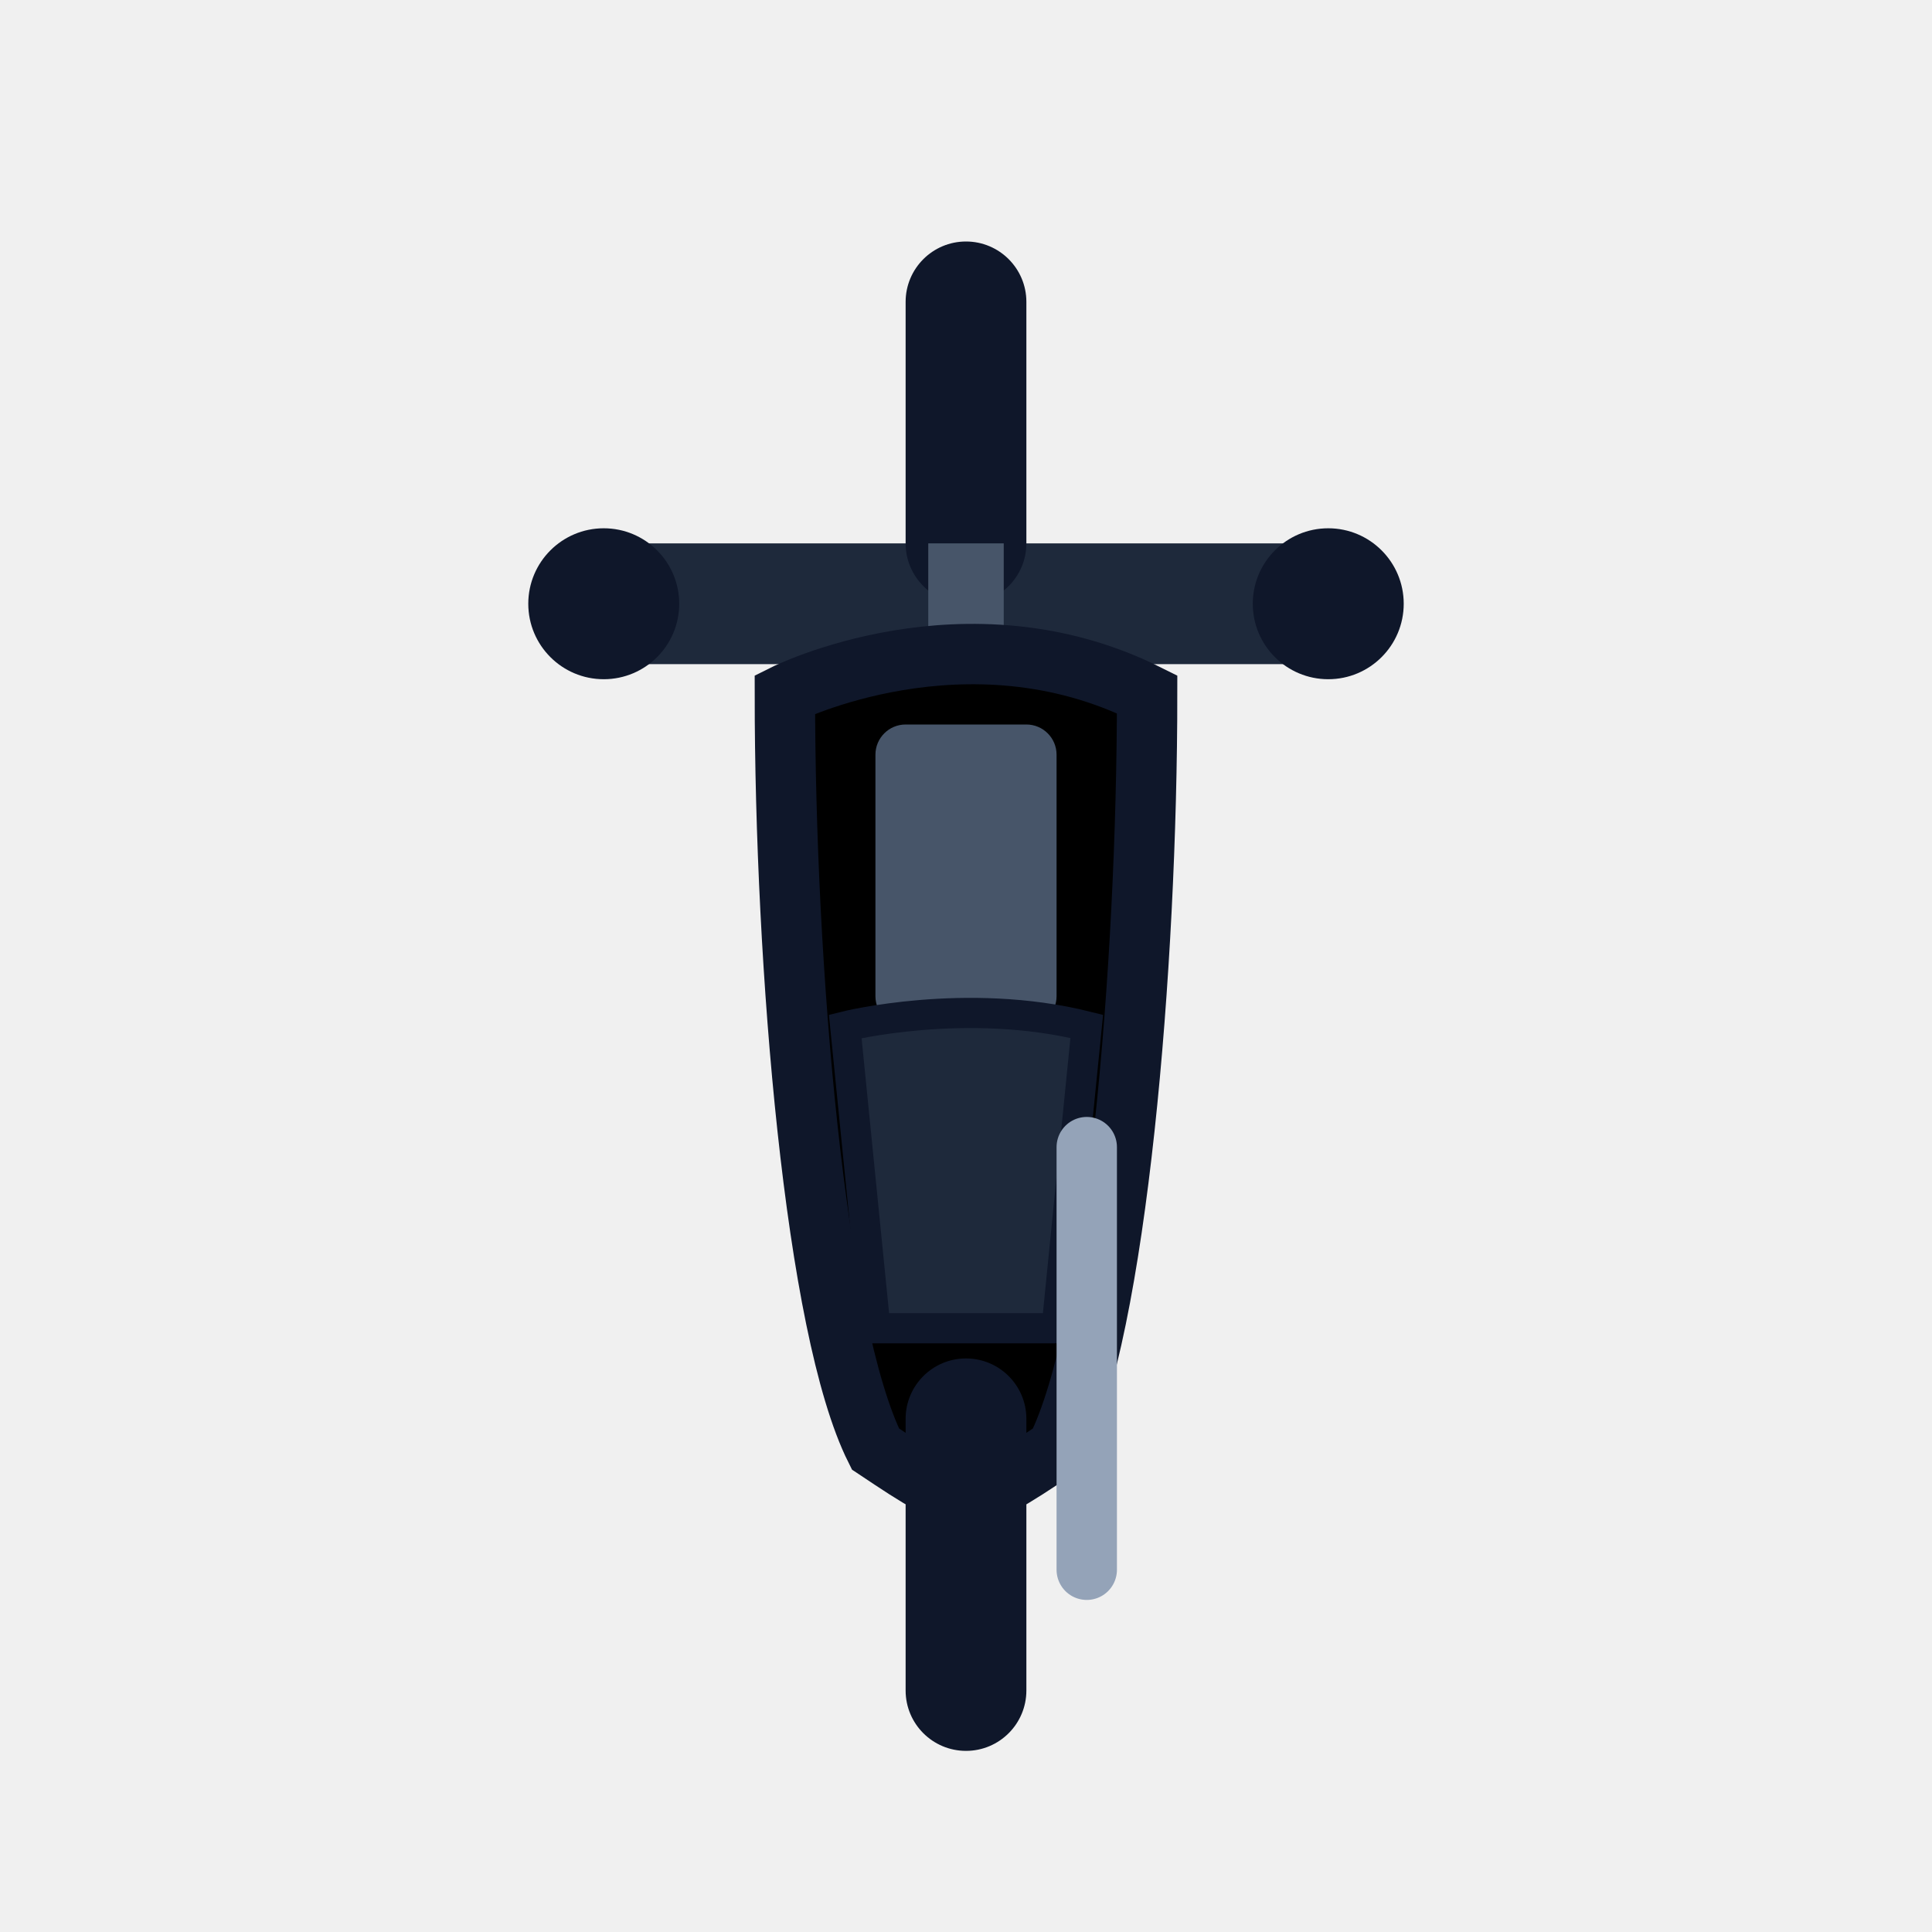
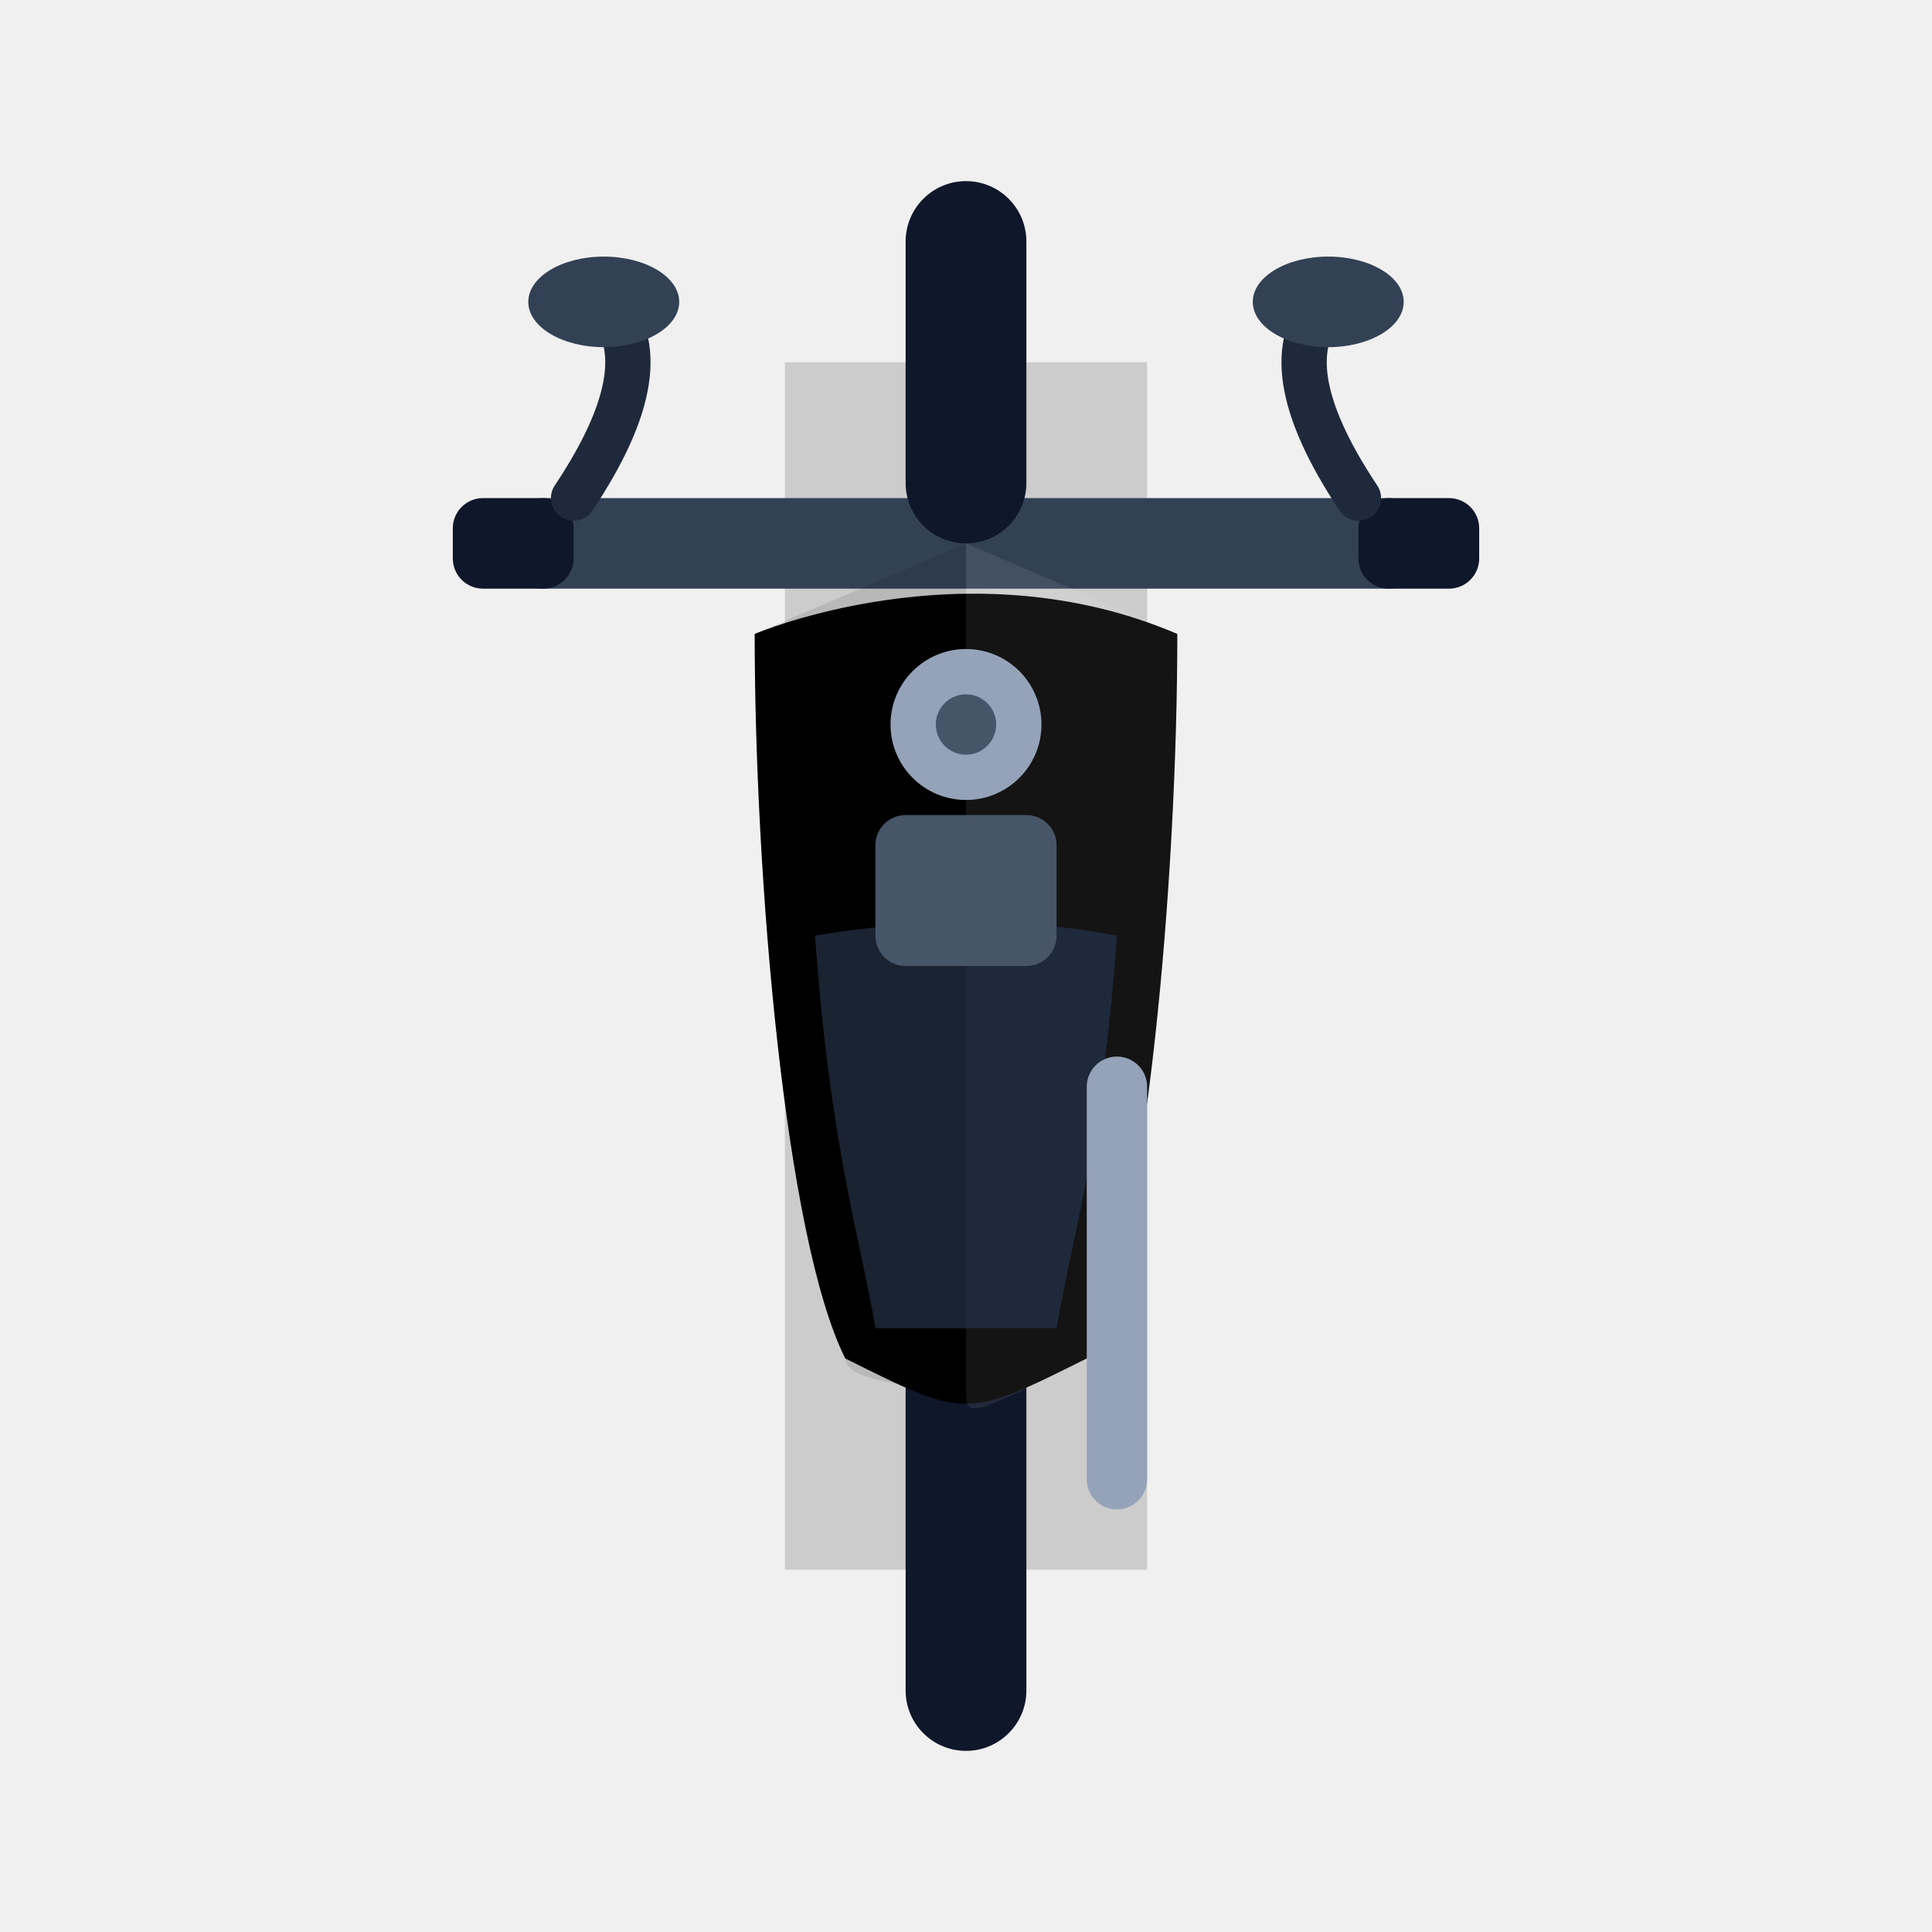
<svg xmlns="http://www.w3.org/2000/svg" viewBox="0 0 64 64" width="64" height="64">
-   <line x1="20" y1="20" x2="44" y2="20" stroke="#1E293B" stroke-width="4" stroke-linecap="round" />
-   <circle cx="20" cy="20" r="2.5" fill="#0F172A" />
-   <circle cx="44" cy="20" r="2.5" fill="#0F172A" />
-   <rect x="30" y="8" width="4" height="12" rx="2" fill="#0F172A" />
-   <line x1="32" y1="18" x2="32" y2="23" stroke="#475569" stroke-width="2.5" />
-   <path d="M26 23 C26 23 32 20 38 23 C38 32 37 44 35 48 C32 50 32 50 29 48 C27 44 26 32 26 23 Z" fill="#MAIN_COLOR" stroke="#0F172A" stroke-width="2" />
-   <rect x="29" y="24" width="6" height="10" rx="1" fill="#475569" />
-   <path d="M28 34 C28 34 32 33 36 34 L35 44 L29 44 Z" fill="#1E293B" stroke="#0F172A" stroke-width="1" />
-   <rect x="30" y="45" width="4" height="13" rx="2" fill="#0F172A" />
-   <line x1="36" y1="38" x2="36" y2="52" stroke="#94A3B8" stroke-width="2" stroke-linecap="round" />
+   <path d="M26 12 L38 12 L38 52 L26 52 Z" fill="black" fill-opacity="0.15" />
+   <line x1="18" y1="18" x2="46" y2="18" stroke="#334155" stroke-width="3" stroke-linecap="round" />
+   <rect x="15" y="16.5" width="4" height="3" rx="1" fill="#0F172A" />
+   <rect x="45" y="16.5" width="4" height="3" rx="1" fill="#0F172A" />
+   <path d="M19 16.5 Q22 12 20 10" fill="none" stroke="#1E293B" stroke-width="1.5" stroke-linecap="round" />
+   <path d="M45 16.5 Q42 12 44 10" fill="none" stroke="#1E293B" stroke-width="1.5" stroke-linecap="round" />
+   <ellipse cx="20" cy="10" rx="2.5" ry="1.5" fill="#334155" />
+   <ellipse cx="44" cy="10" rx="2.5" ry="1.5" fill="#334155" />
+   <rect x="30" y="6" width="4" height="12" rx="2" fill="#0F172A" />
+   <rect x="30" y="44" width="4" height="14" rx="2" fill="#0F172A" />
+   <path d="M25 21 C25 21 32 18 39 21 C39 29 38 41 36 45 C32 47 32 47 28 45 C26 41 25 29 25 21 Z" fill="#MAIN_COLOR" />
+   <path d="M25 21 C25 21 32 18 32 18 V46 C32 46 28 46 28 45 C26 41 25 29 25 21 Z" fill="black" fill-opacity="0.1" />
+   <path d="M32 18 C32 18 32 18 39 21 C39 29 38 41 36 45 C32 47 32 47 32 46 Z" fill="white" fill-opacity="0.08" />
+   <circle cx="32" cy="24" r="2.5" fill="#94A3B8" />
+   <circle cx="32" cy="24" r="1" fill="#475569" />
+   <path d="M27 31 C27 31 32 30 37 31 C36.5 38 35.5 41 35 44 H29 C28.5 41 27.5 38 27 31 Z" fill="#1E293B" />
+   <path d="M27 31 C27 31 32 30 32 30 V44 H29 C28.5 41 27.5 38 27 31 Z" fill="black" fill-opacity="0.15" />
+   <line x1="37" y1="36" x2="37" y2="49" stroke="#94A3B8" stroke-width="2" stroke-linecap="round" />
+   <rect x="29" y="27" width="6" height="5" rx="1" fill="#475569" />
</svg>
